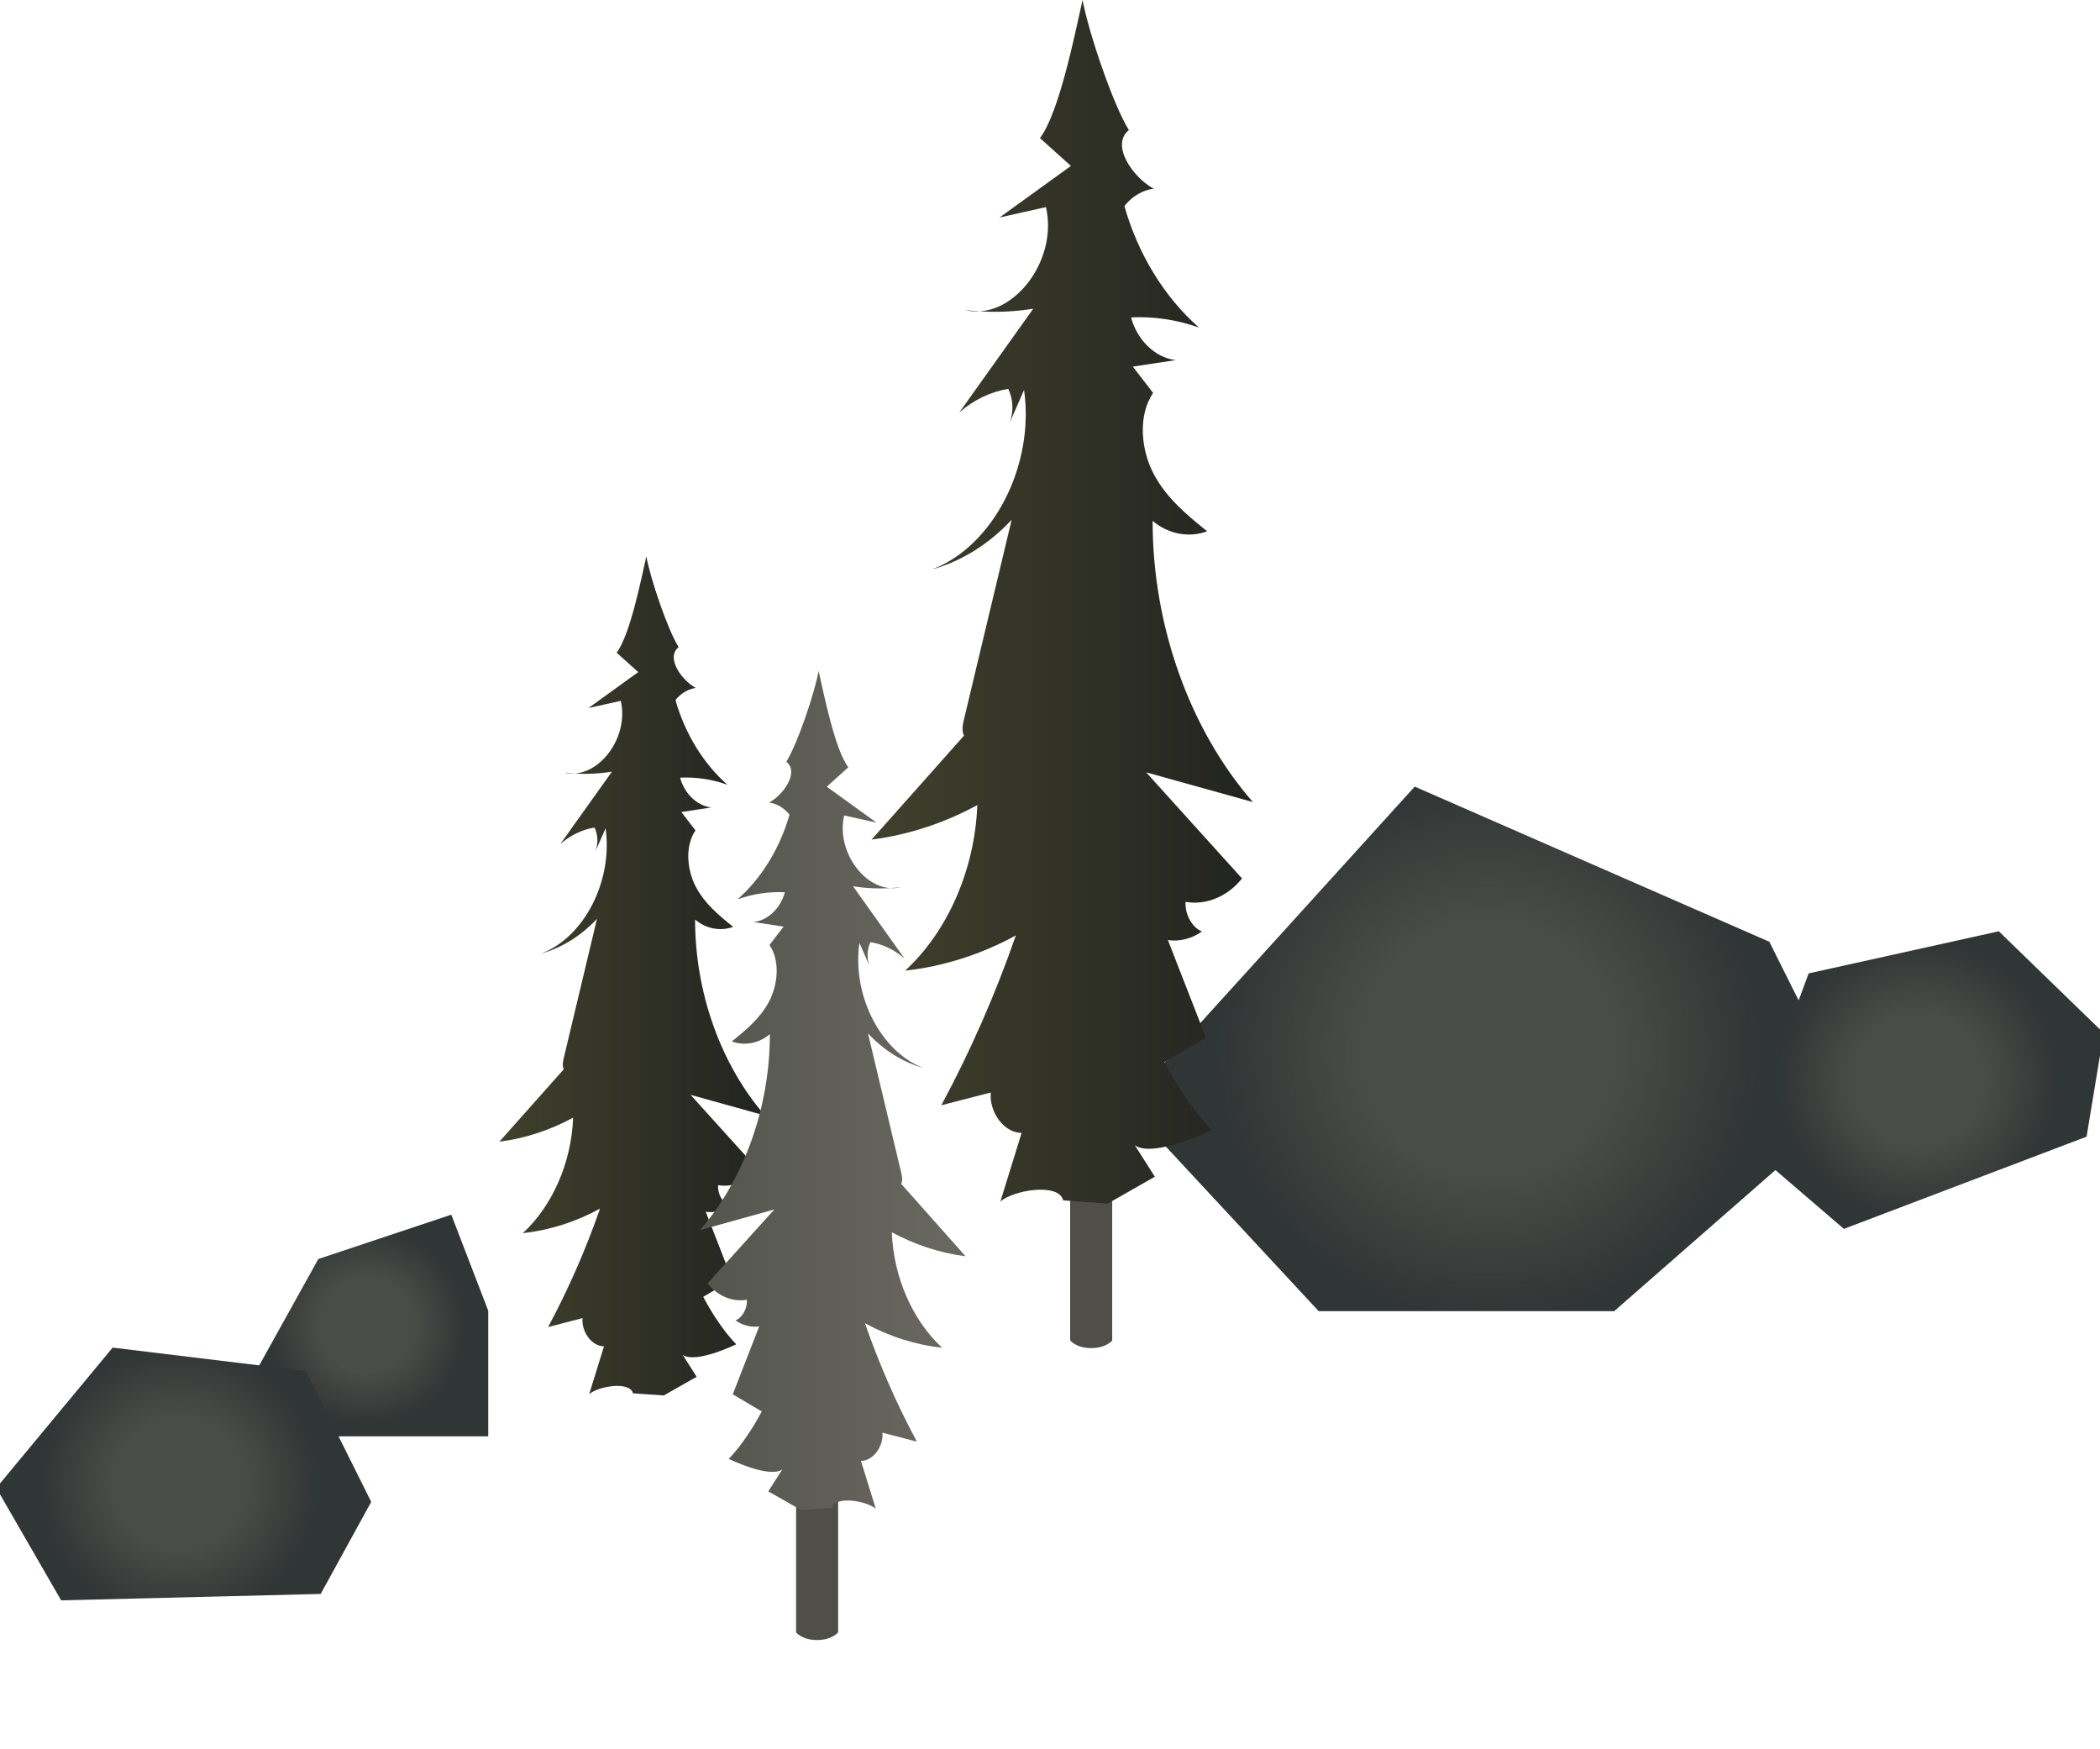
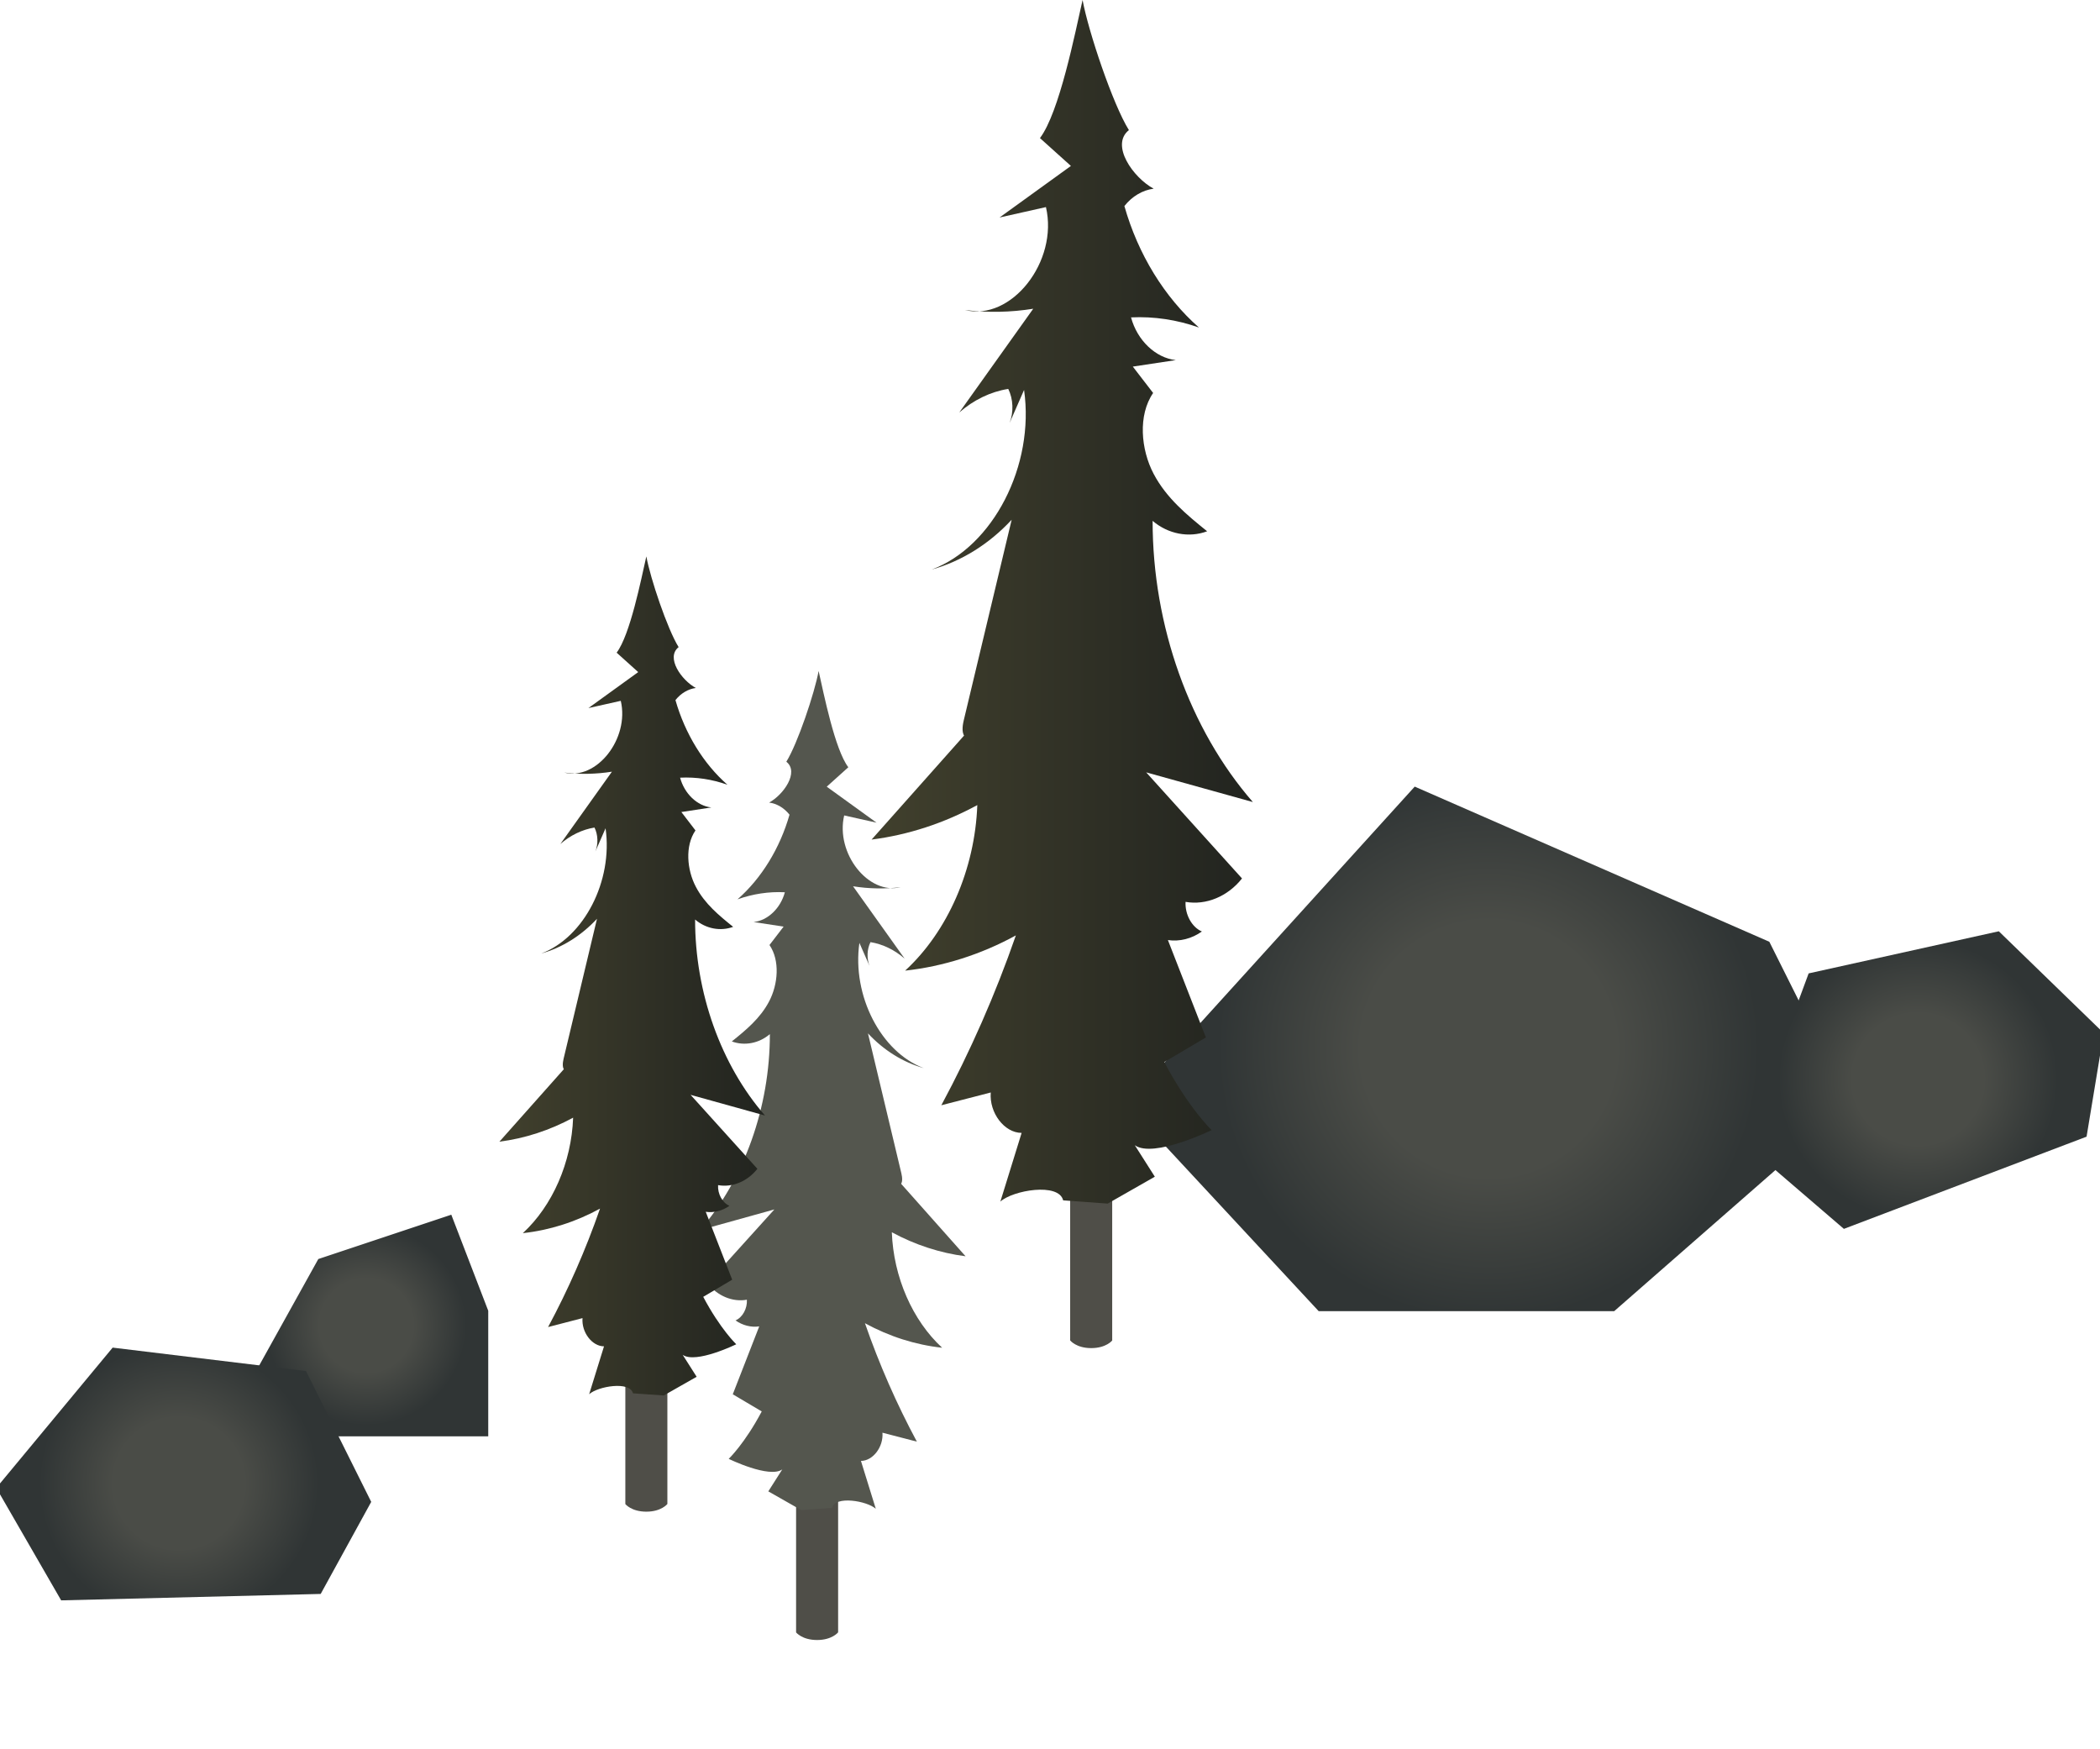
<svg xmlns="http://www.w3.org/2000/svg" version="1.1" id="Layer_1" x="0px" y="0px" viewBox="0 0 284.26 236.67" style="enable-background:new 0 0 284.26 236.67;" xml:space="preserve">
  <defs id="defs72" />
  <style type="text/css" id="style2">
	.st0{fill:url(#SVGID_1_);}
	.st1{fill:url(#SVGID_2_);}
	.st2{fill:url(#SVGID_3_);}
	.st3{fill:#4F4E48;}
	.st4{fill:url(#SVGID_4_);}
	.st5{fill:url(#SVGID_5_);}
	.st6{fill:url(#SVGID_6_);}
	.st7{fill:url(#SVGID_7_);}
</style>
  <g id="g67">
    <radialGradient id="SVGID_1_" cx="201.503" cy="141.97" r="36.727" gradientUnits="userSpaceOnUse">
      <stop offset="0.47" style="stop-color:#4A4C47" id="stop4" />
      <stop offset="0.999" style="stop-color:#303535" id="stop6" />
    </radialGradient>
    <polygon class="st0" points="152.5,149.47 191.5,106.47 239.5,127.47 250.5,149.47 218.5,177.47 178.5,177.47  " id="polygon9" />
    <radialGradient id="SVGID_2_" cx="307.258" cy="199.47" r="13.535" gradientTransform="matrix(-1,0,0,1,357.3478,0)" gradientUnits="userSpaceOnUse">
      <stop offset="0.47" style="stop-color:#4A4C47" id="stop11" />
      <stop offset="0.999" style="stop-color:#303535" id="stop13" />
    </radialGradient>
    <polygon class="st1" points="61.59,184.47 43.59,190.47 33.59,208.47 42.59,214.47 66.59,214.47 66.59,197.47 " id="polygon16" style="fill:url(#SVGID_2_)" transform="translate(-0.5014195,-20.05678)" />
    <radialGradient id="SVGID_3_" cx="-1926.068" cy="-597.334" r="18.938" gradientTransform="matrix(0.7766,-0.6299,0.6299,0.7766,2131.176,-614.2808)" gradientUnits="userSpaceOnUse">
      <stop offset="0.47" style="stop-color:#4A4C47" id="stop18" />
      <stop offset="0.999" style="stop-color:#303535" id="stop20" />
    </radialGradient>
    <polygon class="st2" points="244.32,120.72 270.06,115.02 284.26,128.8 281.94,142.82 249.09,155.3 235.76,143.85 " id="polygon23" style="fill:url(#SVGID_3_)" transform="translate(0.5014195,11.03123)" />
    <g id="g36">
      <path class="st3" d="M150.56,181.43c0,0-0.81,1.04-2.85,1.04s-2.85-1.04-2.85-1.04v-28.97h5.69V181.43z" id="path25" />
      <g id="g34">
        <linearGradient id="SVGID_4_" gradientUnits="userSpaceOnUse" x1="160.339" y1="81.454" x2="221.786" y2="81.454" gradientTransform="matrix(0.8394 0 0 1 -16.5746 0)">
          <stop offset="0" style="stop-color:#41402D" id="stop27" />
          <stop offset="0.958" style="stop-color:#232520" id="stop29" />
        </linearGradient>
        <path class="st4" d="M149.94,162.91c2.13-1.21,4.25-2.42,6.38-3.64c-0.9-1.42-1.81-2.84-2.71-4.26c2.53,1.8,10.4-2.05,10.4-2.05     s-3.12-2.97-6.41-9.21c1.88-1.11,3.75-2.22,5.63-3.33c-1.71-4.39-3.42-8.79-5.14-13.18c1.58,0.23,3.23-0.18,4.6-1.16     c-1.36-0.58-2.3-2.3-2.21-4.01c2.77,0.49,5.72-0.73,7.64-3.17c-4.32-4.79-8.64-9.58-12.97-14.36c4.81,1.34,9.63,2.68,14.44,4.02     c-8.56-9.82-13.58-23.89-13.57-38.06c2.1,1.79,4.92,2.33,7.38,1.41c-2.71-2.19-5.5-4.47-7.24-7.77     c-1.74-3.3-2.14-7.94-0.07-10.95c-0.92-1.19-1.83-2.38-2.75-3.57c1.94-0.29,3.88-0.59,5.82-0.88c-2.73-0.29-5.23-2.67-6.06-5.78     c3.1-0.15,6.22,0.32,9.19,1.37c-4.66-4.09-8.24-9.91-10.09-16.44c1.03-1.31,2.46-2.16,3.96-2.35c-2.78-1.5-5.89-5.91-3.35-7.93     c-2.18-3.5-5.49-13.36-6.27-17.61c-1.02,4.49-3.15,15.24-5.77,18.69c1.4,1.26,2.8,2.51,4.19,3.77c-3.22,2.33-6.44,4.65-9.66,6.98     c2.09-0.47,4.19-0.94,6.28-1.41c1.72,7.36-4.7,15.5-10.97,13.93c3.08,0.38,6.19,0.32,9.25-0.17c-3.34,4.68-6.68,9.36-10.01,14.04     c1.94-1.7,4.24-2.81,6.63-3.19c0.68,1.38,0.75,3.16,0.18,4.61c0.65-1.49,1.31-2.98,1.96-4.47c1.46,10.22-4.19,21.21-12.5,24.31     c4.01-1.11,7.77-3.45,10.82-6.74c-2.16,9.06-4.33,18.11-6.49,27.17c-0.19,0.81-0.31,1.87,0.29,2.31c0.6,0.44,1.17-1.22,0.47-1.07     c-4.41,4.96-8.82,9.92-13.23,14.88c4.94-0.63,9.79-2.21,14.31-4.67c-0.32,8.68-4,17.11-9.77,22.41     c5.18-0.57,10.27-2.19,14.99-4.77c-2.78,8-6.17,15.7-10.09,22.99c2.23-0.58,4.46-1.15,6.69-1.73c-0.22,2.76,1.85,5.47,4.18,5.47     c-0.96,3.1-1.92,6.2-2.88,9.3c1.69-1.54,7.91-2.61,8.5-0.17" id="path32" />
      </g>
    </g>
    <g id="g45">
      <linearGradient id="SVGID_5_" gradientUnits="userSpaceOnUse" x1="100.269" y1="132.098" x2="143.106" y2="132.098" gradientTransform="matrix(0.8394 0 0 1 -16.5746 0)">
        <stop offset="0" style="stop-color:#41402D" id="stop38" />
        <stop offset="0.958" style="stop-color:#232520" id="stop40" />
      </linearGradient>
-       <path class="st5" d="M89.85,188.88c1.48-0.84,2.96-1.69,4.45-2.53c-0.63-0.99-1.26-1.98-1.89-2.97c1.77,1.25,7.25-1.43,7.25-1.43    s-2.17-2.07-4.47-6.42c1.31-0.77,2.62-1.55,3.92-2.32c-1.19-3.06-2.39-6.12-3.58-9.19c1.1,0.16,2.25-0.13,3.21-0.81    c-0.95-0.4-1.61-1.6-1.54-2.8c1.93,0.35,3.99-0.51,5.32-2.21c-3.01-3.34-6.03-6.68-9.04-10.01c3.36,0.93,6.71,1.87,10.07,2.8    c-5.97-6.85-9.47-16.66-9.46-26.53c1.46,1.25,3.43,1.63,5.15,0.99c-1.89-1.52-3.84-3.11-5.05-5.42c-1.21-2.3-1.49-5.53-0.05-7.63    c-0.64-0.83-1.28-1.66-1.91-2.49c1.35-0.21,2.71-0.41,4.06-0.62c-1.91-0.2-3.65-1.86-4.23-4.03c2.16-0.11,4.34,0.22,6.41,0.96    c-3.25-2.85-5.74-6.91-7.04-11.46c0.72-0.91,1.72-1.51,2.76-1.64c-1.94-1.05-4.11-4.12-2.33-5.53c-1.52-2.44-3.83-9.31-4.37-12.28    c-0.71,3.13-2.2,10.63-4.02,13.03c0.97,0.88,1.95,1.75,2.92,2.63c-2.25,1.62-4.49,3.24-6.74,4.87c1.46-0.33,2.92-0.66,4.38-0.98    c1.2,5.13-3.28,10.81-7.65,9.71c2.14,0.26,4.31,0.22,6.45-0.12c-2.33,3.26-4.65,6.53-6.98,9.79c1.35-1.18,2.96-1.96,4.62-2.23    c0.48,0.96,0.52,2.21,0.13,3.22c0.46-1.04,0.91-2.08,1.37-3.12c1.02,7.13-2.92,14.79-8.71,16.95c2.79-0.77,5.42-2.41,7.55-4.7    c-1.51,6.31-3.02,12.63-4.52,18.94c-0.13,0.56-0.22,1.3,0.2,1.61c0.42,0.31,0.81-0.85,0.33-0.75c-3.07,3.46-6.15,6.91-9.22,10.37    c3.44-0.44,6.82-1.54,9.98-3.25c-0.22,6.05-2.79,11.93-6.81,15.63c3.61-0.39,7.16-1.52,10.45-3.32    c-1.94,5.58-4.3,10.95-7.03,16.03c1.55-0.4,3.11-0.8,4.66-1.21c-0.15,1.93,1.29,3.81,2.91,3.82c-0.67,2.16-1.34,4.32-2.01,6.48    c1.18-1.07,5.52-1.82,5.93-0.12" id="path43" />
    </g>
    <g id="g58">
      <path class="st3" d="M107.75,220.94c0,0,0.81,1.04,2.85,1.04s2.85-1.04,2.85-1.04v-28.97h-5.69V220.94z" id="path47" />
      <g id="g56">
-         <linearGradient id="SVGID_6_" gradientUnits="userSpaceOnUse" x1="-12190.673" y1="147.602" x2="-12147.836" y2="147.602" gradientTransform="matrix(-0.8394 0 0 1 -10101.987 0)">
+         <linearGradient id="SVGID_6_" gradientUnits="userSpaceOnUse" x1="-12190.673" y1="147.602" x2="-12147.836" y2="147.602" gradientTransform="matrix(0.8394 0 0 1 -16.5746 0)">
          <stop offset="0" style="stop-color:#6A6861" id="stop49" />
          <stop offset="1" style="stop-color:#54564E" id="stop51" />
        </linearGradient>
        <path class="st6" d="M108.45,204.39c-1.48-0.84-2.96-1.69-4.45-2.53c0.63-0.99,1.26-1.98,1.89-2.97     c-1.77,1.25-7.25-1.43-7.25-1.43s2.17-2.07,4.47-6.42c-1.31-0.77-2.62-1.55-3.92-2.32c1.19-3.06,2.39-6.12,3.58-9.19     c-1.1,0.16-2.25-0.13-3.21-0.81c0.95-0.4,1.61-1.6,1.54-2.8c-1.93,0.35-3.99-0.51-5.32-2.21c3.01-3.34,6.03-6.68,9.04-10.01     c-3.36,0.93-6.71,1.87-10.07,2.8c5.97-6.85,9.47-16.66,9.46-26.53c-1.46,1.25-3.43,1.63-5.15,0.99c1.89-1.52,3.84-3.11,5.05-5.42     c1.21-2.3,1.49-5.53,0.05-7.63c0.64-0.83,1.28-1.66,1.91-2.49c-1.35-0.21-2.71-0.41-4.06-0.62c1.91-0.2,3.65-1.86,4.23-4.03     c-2.16-0.11-4.34,0.22-6.41,0.96c3.25-2.85,5.74-6.91,7.04-11.46c-0.72-0.91-1.72-1.51-2.76-1.64c1.94-1.05,4.11-4.12,2.33-5.53     c1.52-2.44,3.83-9.31,4.37-12.28c0.71,3.13,2.2,10.63,4.02,13.03c-0.97,0.88-1.95,1.75-2.92,2.63c2.25,1.62,4.49,3.24,6.74,4.87     c-1.46-0.33-2.92-0.66-4.38-0.98c-1.2,5.13,3.28,10.81,7.65,9.71c-2.14,0.26-4.31,0.22-6.45-0.12c2.33,3.26,4.65,6.53,6.98,9.79     c-1.35-1.18-2.96-1.96-4.62-2.23c-0.48,0.96-0.52,2.21-0.13,3.22c-0.46-1.04-0.91-2.08-1.37-3.12     c-1.02,7.13,2.92,14.79,8.71,16.95c-2.79-0.77-5.42-2.41-7.55-4.7c1.51,6.31,3.02,12.63,4.52,18.94c0.13,0.56,0.22,1.3-0.2,1.61     c-0.42,0.31-0.81-0.85-0.33-0.75c3.07,3.46,6.15,6.91,9.22,10.37c-3.44-0.44-6.82-1.54-9.98-3.25     c0.22,6.05,2.79,11.93,6.81,15.63c-3.61-0.39-7.16-1.52-10.45-3.32c1.94,5.58,4.3,10.95,7.03,16.03c-1.55-0.4-3.11-0.8-4.66-1.21     c0.15,1.93-1.29,3.81-2.91,3.82c0.67,2.16,1.34,4.32,2.01,6.48c-1.18-1.07-5.52-1.82-5.93-0.12" id="path54" />
      </g>
    </g>
    <radialGradient id="SVGID_7_" cx="-2314.647" cy="-2758.636" r="18.938" gradientTransform="matrix(0.9417,-0.3366,0.3366,0.9417,3132.956,2039.516)" gradientUnits="userSpaceOnUse">
      <stop offset="0.47" style="stop-color:#4A4C47" id="stop60" />
      <stop offset="0.999" style="stop-color:#303535" id="stop62" />
    </radialGradient>
    <polygon class="st7" points="15.75,202.46 41.92,205.63 50.75,223.34 43.91,235.8 8.78,236.67 0,221.45 " id="polygon65" style="fill:url(#SVGID_7_)" transform="translate(-0.5014195,-20.05678)" />
+     <g id="g867">
+       <path style="fill:#4f4e48" id="path47-3" d="m 84.637,203.568 c 0,0 0.81,1.04 2.85,1.04 2.04,0 2.85,-1.04 2.85,-1.04 v -28.97 h -5.69 v 28.97 z" class="st3" />
+       <path id="path43" d="M89.85,188.88c1.48-0.84,2.96-1.69,4.45-2.53c-0.63-0.99-1.26-1.98-1.89-2.97c1.77,1.25,7.25-1.43,7.25-1.43    s-2.17-2.07-4.47-6.42c1.31-0.77,2.62-1.55,3.92-2.32c-1.19-3.06-2.39-6.12-3.58-9.19c1.1,0.16,2.25-0.13,3.21-0.81    c-0.95-0.4-1.61-1.6-1.54-2.8c1.93,0.35,3.99-0.51,5.32-2.21c-3.01-3.34-6.03-6.68-9.04-10.01c3.36,0.93,6.71,1.87,10.07,2.8    c-5.97-6.85-9.47-16.66-9.46-26.53c1.46,1.25,3.43,1.63,5.15,0.99c-1.89-1.52-3.84-3.11-5.05-5.42c-1.21-2.3-1.49-5.53-0.05-7.63    c-0.64-0.83-1.28-1.66-1.91-2.49c1.35-0.21,2.71-0.41,4.06-0.62c-1.91-0.2-3.65-1.86-4.23-4.03c2.16-0.11,4.34,0.22,6.41,0.96    c-3.25-2.85-5.74-6.91-7.04-11.46c0.72-0.91,1.72-1.51,2.76-1.64c-1.94-1.05-4.11-4.12-2.33-5.53c-1.52-2.44-3.83-9.31-4.37-12.28    c-0.71,3.13-2.2,10.63-4.02,13.03c0.97,0.88,1.95,1.75,2.92,2.63c-2.25,1.62-4.49,3.24-6.74,4.87c1.46-0.33,2.92-0.66,4.38-0.98    c1.2,5.13-3.28,10.81-7.65,9.71c2.14,0.26,4.31,0.22,6.45-0.12c-2.33,3.26-4.65,6.53-6.98,9.79c1.35-1.18,2.96-1.96,4.62-2.23    c0.48,0.96,0.52,2.21,0.13,3.22c0.46-1.04,0.91-2.08,1.37-3.12c1.02,7.13-2.92,14.79-8.71,16.95c2.79-0.77,5.42-2.41,7.55-4.7    c-1.51,6.31-3.02,12.63-4.52,18.94c-0.13,0.56-0.22,1.3,0.2,1.61c0.42,0.31,0.81-0.85,0.33-0.75c-3.07,3.46-6.15,6.91-9.22,10.37    c3.44-0.44,6.82-1.54,9.98-3.25c-0.22,6.05-2.79,11.93-6.81,15.63c3.61-0.39,7.16-1.52,10.45-3.32    c-1.94,5.58-4.3,10.95-7.03,16.03c1.55-0.4,3.11-0.8,4.66-1.21c-0.15,1.93,1.29,3.81,2.91,3.82c-0.67,2.16-1.34,4.32-2.01,6.48    c1.18-1.07,5.52-1.82,5.93-0.12" class="st5" style="enable-background:new 0 0 284.26 236.67" />
+     </g>
  </g>
</svg>
